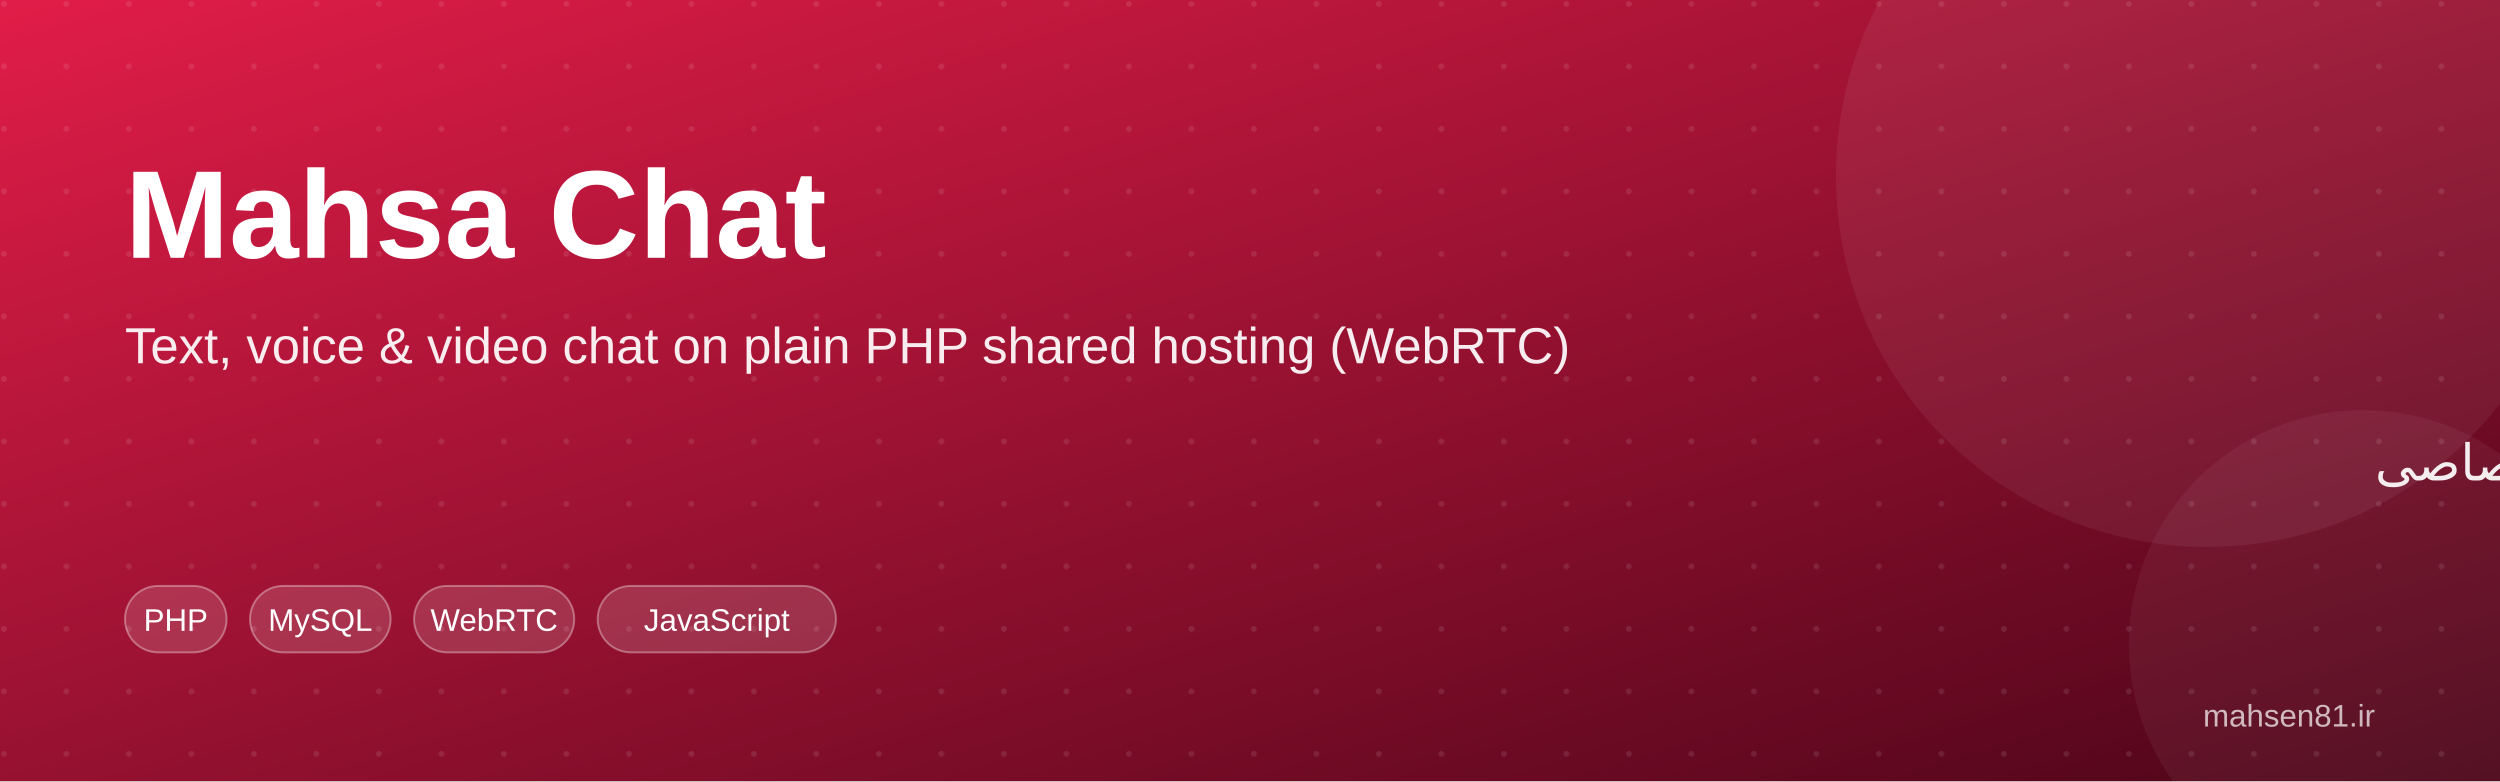
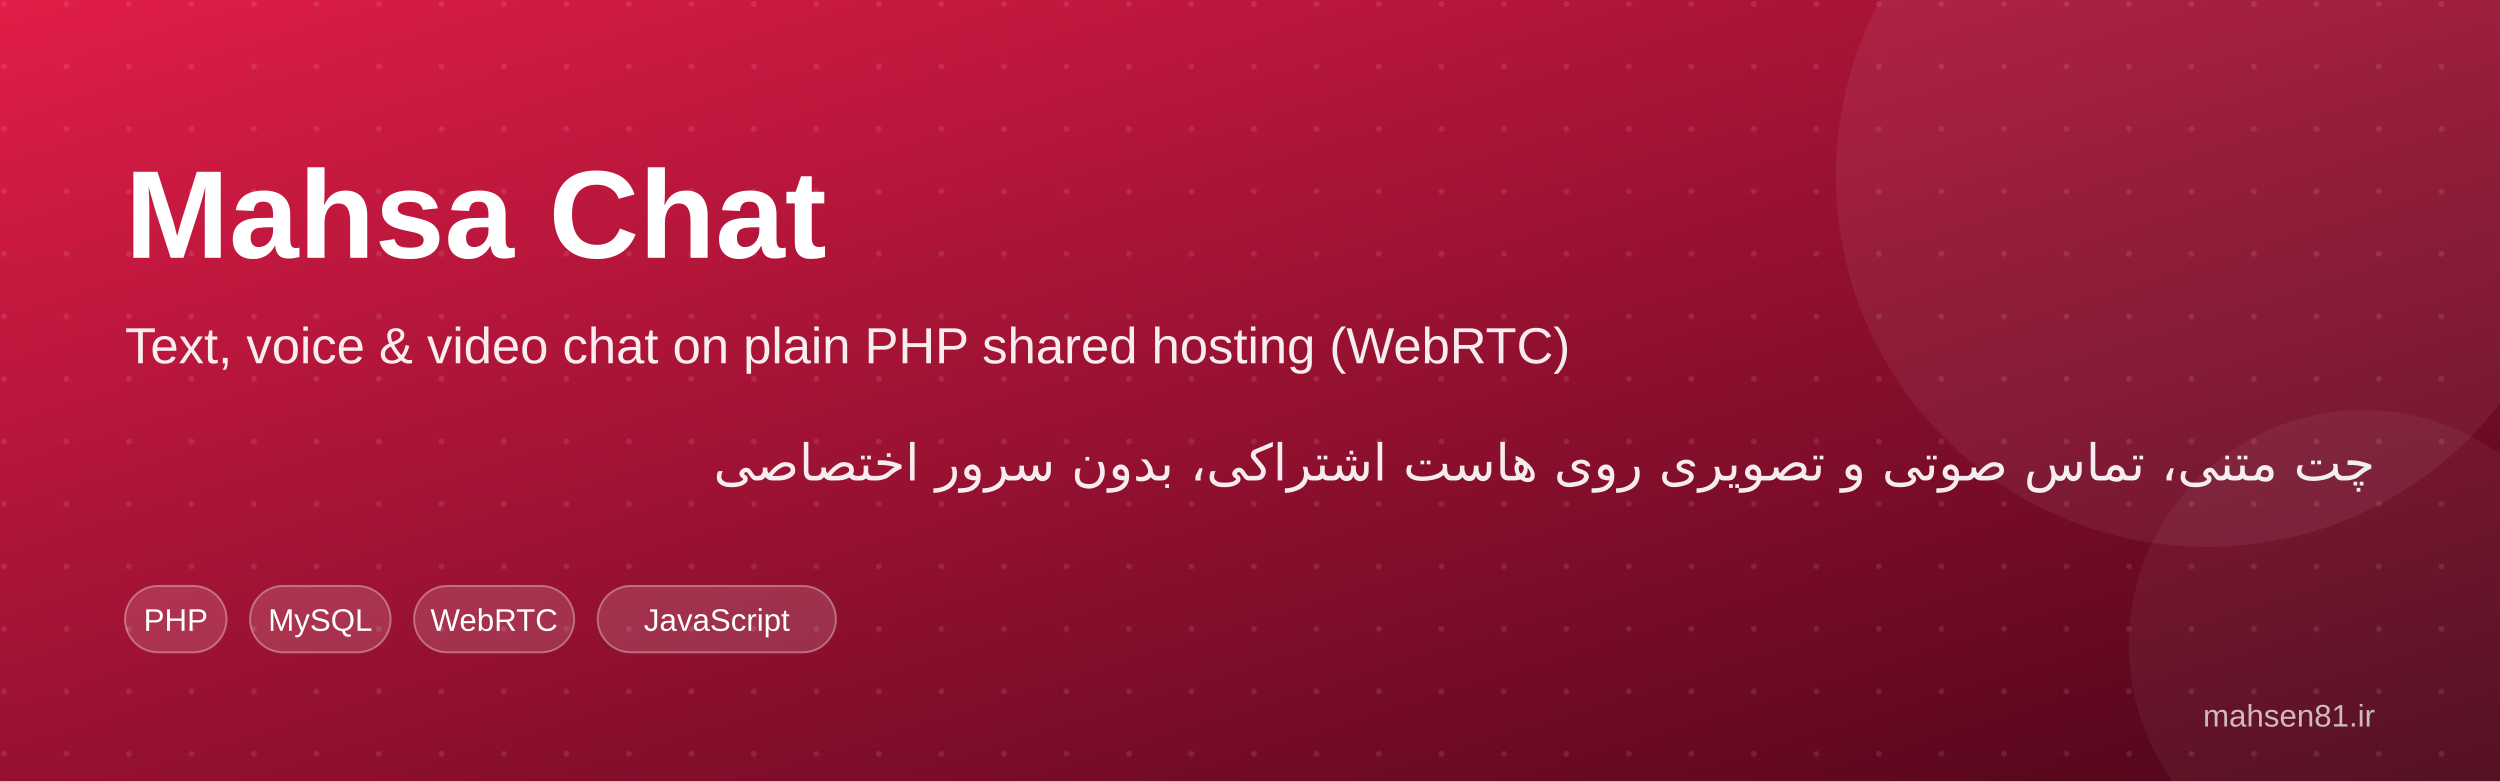
<svg xmlns="http://www.w3.org/2000/svg" width="1280" height="400" viewBox="0 0 1280 400">
  <defs>
    <linearGradient id="g" x1="0" y1="0" x2="1" y2="1">
      <stop offset="0" stop-color="#e11d48" />
      <stop offset="1" stop-color="#4c0519" />
    </linearGradient>
    <pattern id="p" width="32" height="32" patternUnits="userSpaceOnUse">
      <circle cx="2" cy="2" r="1.5" fill="#fff" fill-opacity=".10" />
    </pattern>
  </defs>
  <rect width="1280" height="400" fill="url(#g)" />
  <rect width="1280" height="400" fill="url(#p)" />
  <circle cx="1130" cy="90" r="190" fill="#fff" fill-opacity=".06" />
  <circle cx="1210" cy="330" r="120" fill="#fff" fill-opacity=".05" />
  <text x="64" y="132" font-size="64" font-weight="700" fill="#fff" font-family="Segoe UI,Arial">Mahsa Chat</text>
  <text x="64" y="186" font-size="26" fill="#fff" fill-opacity=".92" font-family="Segoe UI,Arial">Text, voice &amp; video chat on plain PHP shared hosting (WebRTC)</text>
-   <text x="1216" y="246" font-size="26" fill="#fff" fill-opacity=".92" text-anchor="end" direction="rtl" font-family="Vazirmatn,Tahoma,Segoe UI">چت متنی، تماس صوتی و تصویری روی هاست اشتراکی، بدون سرور اختصاصی</text>
+   <text x="1216" y="246" font-size="26" fill="#fff" fill-opacity=".92" text-anchor="start" direction="rtl" font-family="Vazirmatn,Tahoma,Segoe UI">چت متنی، تماس صوتی و تصویری روی هاست اشتراکی، بدون سرور اختصاصی</text>
  <rect x="64" y="300" rx="17" width="52" height="34" fill="#ffffff" fill-opacity=".14" stroke="#fff" stroke-opacity=".35" />
  <text x="90.0" y="323" text-anchor="middle" font-size="16" fill="#fff" font-family="Segoe UI,Arial">PHP</text>
  <rect x="128" y="300" rx="17" width="72" height="34" fill="#ffffff" fill-opacity=".14" stroke="#fff" stroke-opacity=".35" />
  <text x="164.0" y="323" text-anchor="middle" font-size="16" fill="#fff" font-family="Segoe UI,Arial">MySQL</text>
  <rect x="212" y="300" rx="17" width="82" height="34" fill="#ffffff" fill-opacity=".14" stroke="#fff" stroke-opacity=".35" />
  <text x="253.0" y="323" text-anchor="middle" font-size="16" fill="#fff" font-family="Segoe UI,Arial">WebRTC</text>
  <rect x="306" y="300" rx="17" width="122" height="34" fill="#ffffff" fill-opacity=".14" stroke="#fff" stroke-opacity=".35" />
  <text x="367.0" y="323" text-anchor="middle" font-size="16" fill="#fff" font-family="Segoe UI,Arial">JavaScript</text>
  <text x="1216" y="372" font-size="16" fill="#fff" fill-opacity=".7" text-anchor="end" font-family="Segoe UI,Arial">mahsen81.ir</text>
</svg>
